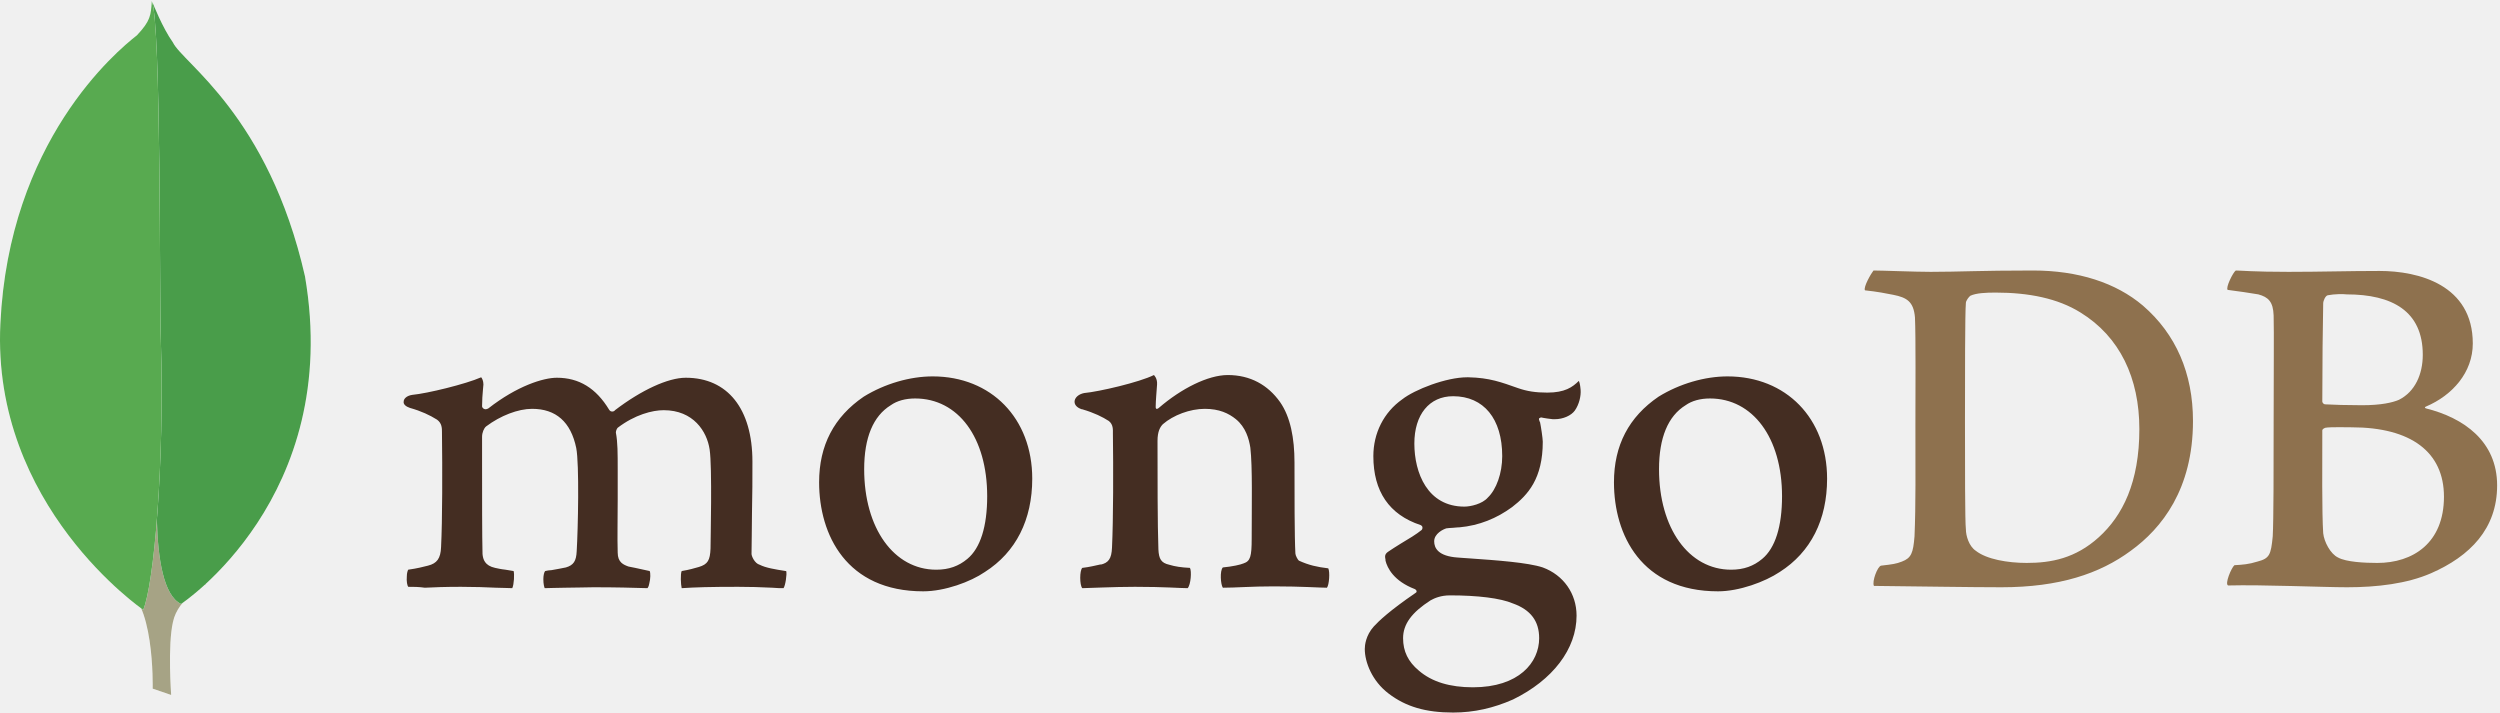
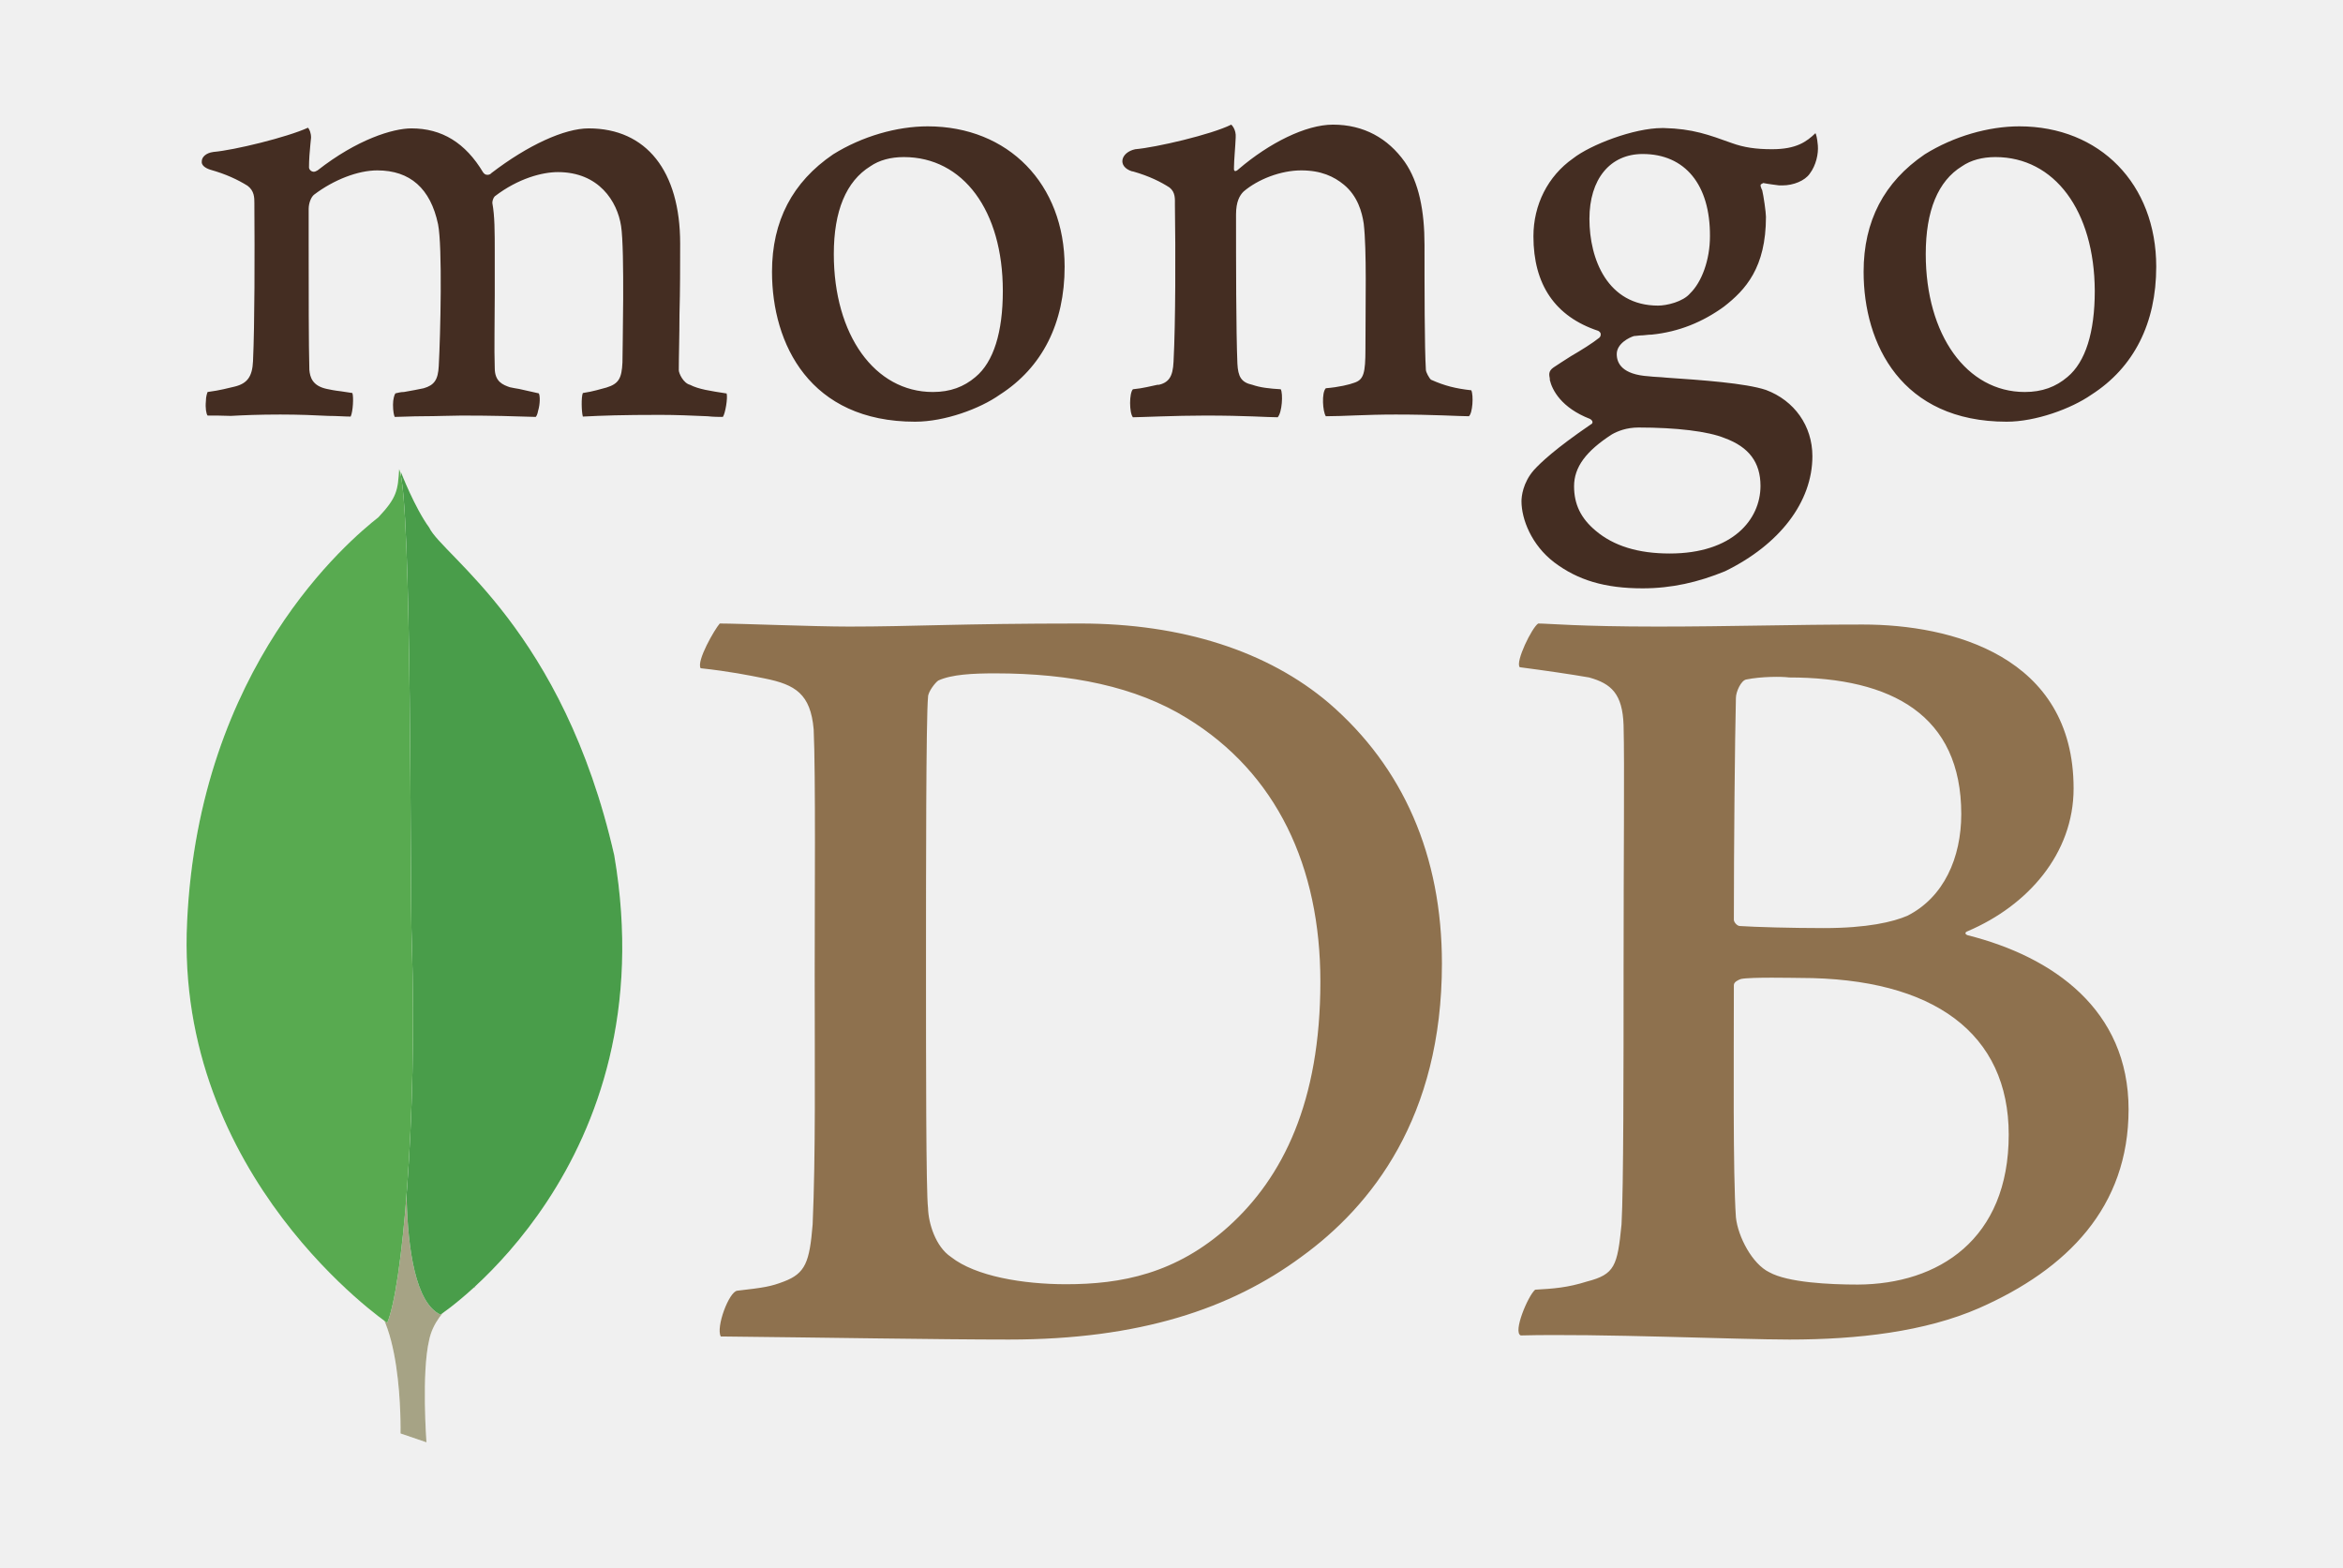
- <svg xmlns="http://www.w3.org/2000/svg" width="2500" height="713" viewBox="0 0 512 146">
-   <g fill="none" fill-rule="evenodd">
-     <path d="M476.713 60.463c-.46.092-.922 1.107-.922 1.66-.092 3.692-.184 13.474-.184 20.118 0 .185.276.554.553.554 1.384.092 4.706.184 7.567.184 3.968 0 6.275-.553 7.568-1.106 3.321-1.662 4.89-5.261 4.89-9.23 0-8.95-6.275-12.365-15.596-12.365-.646-.092-2.49-.092-3.876.185zm23.81 41.25c0-9.136-6.737-14.212-18.918-14.212-.554 0-4.43-.092-5.353.092-.277.093-.645.278-.645.555 0 6.551-.093 16.98.184 21.04.184 1.753 1.477 4.245 3.046 4.983 1.66.923 5.444 1.107 8.028 1.107 7.29 0 13.658-4.06 13.658-13.565zm-42.634-46.325c.922 0 3.69.276 10.796.276 6.737 0 12.089-.184 18.641-.184 8.028 0 19.102 2.86 19.102 14.857 0 5.906-4.153 10.613-9.597 12.92-.276.092-.276.276 0 .368 7.751 1.939 14.581 6.737 14.581 15.78 0 8.86-5.537 14.489-13.566 17.996-4.891 2.122-10.981 2.86-17.164 2.86-4.707 0-17.349-.553-24.362-.368-.738-.278.646-3.6 1.291-4.153 1.662-.093 2.953-.185 4.707-.739 2.492-.645 2.768-1.384 3.137-5.167.185-3.23.185-14.674.185-22.794 0-11.166.093-18.733 0-22.424-.092-2.86-1.107-3.784-3.137-4.338-1.57-.276-4.153-.646-6.276-.922-.462-.462 1.107-3.6 1.662-3.968zm-53.248 57.399c2.216 1.752 6.553 2.49 10.429 2.49 4.983 0 9.966-.921 14.765-5.26 4.891-4.428 8.305-11.257 8.305-22.146 0-10.429-3.968-18.919-12.089-23.901-4.614-2.862-10.52-4.06-17.349-4.06-2.03 0-3.968.092-5.167.645-.278.185-.923 1.015-.923 1.476-.185 1.846-.185 16.057-.185 24.363 0 8.582 0 20.579.185 21.963 0 1.385.645 3.507 2.03 4.43zm-20.948-57.4c1.754 0 8.49.277 11.72.277 5.815 0 9.967-.276 20.948-.276 9.228 0 16.98 2.491 22.517 7.197 6.736 5.814 10.244 13.843 10.244 23.624 0 13.935-6.368 21.964-12.736 26.578-6.366 4.706-14.672 7.474-26.484 7.474-6.275 0-17.072-.184-26.024-.277h-.092c-.461-.83.738-4.06 1.476-4.152 2.4-.277 3.046-.37 4.246-.83 1.937-.739 2.307-1.754 2.584-5.168.276-6.368.184-14.027.184-22.702 0-6.182.092-18.272-.093-22.148-.276-3.229-1.66-4.06-4.429-4.614-1.384-.276-3.23-.646-5.813-.922-.37-.647 1.291-3.507 1.752-4.06z" fill="#8E714E" />
-     <path d="M272.033 116.385c-2.307-.277-3.968-.645-5.998-1.568-.277-.185-.739-1.107-.739-1.477-.184-3.23-.184-12.458-.184-18.64 0-4.984-.83-9.321-2.953-12.366-2.492-3.508-6.09-5.537-10.705-5.537-4.06 0-9.505 2.768-14.027 6.644-.092.092-.83.739-.738-.277 0-1.015.185-3.045.277-4.43.093-1.292-.646-1.937-.646-1.937-2.953 1.476-11.258 3.414-14.304 3.69-2.214.463-2.768 2.585-.46 3.323h.092c2.49.738 4.152 1.569 5.443 2.4.923.738.831 1.753.831 2.584.092 6.92.092 17.533-.184 23.347-.092 2.307-.738 3.137-2.4 3.506l.185-.092c-1.292.277-2.307.553-3.876.738-.554.554-.554 3.507 0 4.153 1.015 0 6.367-.277 10.798-.277 6.09 0 9.228.277 10.796.277.646-.738.831-3.507.462-4.153-1.754-.092-3.046-.276-4.245-.646-1.661-.37-2.123-1.199-2.216-3.137-.183-4.892-.183-15.227-.183-22.24 0-1.938.553-2.861 1.106-3.415 2.123-1.845 5.538-3.137 8.583-3.137 2.953 0 4.89.923 6.367 2.123 2.03 1.66 2.676 4.06 2.953 5.813.461 3.968.277 11.812.277 18.641 0 3.691-.277 4.614-1.66 5.075-.647.277-2.308.647-4.246.83-.646.647-.461 3.508 0 4.154 2.676 0 5.814-.277 10.428-.277 5.721 0 9.413.277 10.89.277.46-.554.645-3.23.276-3.969zm25.562-35.25c-4.89 0-7.936 3.783-7.936 9.688 0 5.999 2.676 12.92 10.243 12.92 1.292 0 3.692-.554 4.798-1.846 1.754-1.66 2.954-4.983 2.954-8.49 0-7.659-3.784-12.273-10.059-12.273zm-.646 40.787c-1.845 0-3.138.554-3.968 1.016-3.876 2.49-5.629 4.89-5.629 7.752 0 2.675 1.015 4.797 3.23 6.643 2.676 2.307 6.367 3.415 11.073 3.415 9.413 0 13.566-5.076 13.566-10.058 0-3.508-1.754-5.815-5.352-7.106-2.584-1.108-7.29-1.662-12.92-1.662zm.646 23.994c-5.629 0-9.69-1.2-13.196-3.876-3.415-2.584-4.891-6.46-4.891-9.136 0-.738.185-2.769 1.846-4.614 1.014-1.108 3.23-3.23 8.49-6.829.184-.092.276-.184.276-.37 0-.184-.185-.369-.369-.46-4.337-1.661-5.629-4.338-5.999-5.814v-.185c-.091-.554-.276-1.107.555-1.661.646-.461 1.569-1.015 2.583-1.66 1.569-.924 3.23-1.939 4.245-2.77.185-.184.185-.368.185-.553 0-.185-.185-.37-.37-.461-6.458-2.123-9.688-6.922-9.688-14.12 0-4.706 2.122-8.951 5.905-11.627 2.584-2.03 9.044-4.522 13.289-4.522h.277c4.337.092 6.736 1.015 10.15 2.215 1.846.646 3.6.922 6 .922 3.598 0 5.167-1.107 6.458-2.398.093.184.278.646.37 1.845.092 1.2-.277 2.953-1.2 4.245-.738 1.015-2.399 1.754-4.06 1.754h-.462c-1.661-.185-2.4-.37-2.4-.37l-.368.185c-.092.185 0 .369.092.646l.093.185c.184.83.553 3.321.553 3.968 0 7.567-3.045 10.888-6.275 13.38-3.138 2.307-6.736 3.783-10.797 4.153-.092 0-.46 0-1.292.092-.461 0-1.107.093-1.2.093h-.092c-.738.184-2.583 1.107-2.583 2.675 0 1.384.83 3.046 4.798 3.323.83.092 1.66.092 2.584.185 5.26.368 11.812.83 14.857 1.845 4.245 1.568 6.921 5.352 6.921 9.874 0 6.83-4.89 13.197-13.011 17.164-3.968 1.754-7.937 2.677-12.274 2.677zm52.6-64.32c-1.937 0-3.691.46-4.983 1.383-3.598 2.215-5.444 6.645-5.444 13.104 0 12.09 6.09 20.58 14.765 20.58 2.584 0 4.614-.739 6.367-2.215 2.676-2.216 4.061-6.645 4.061-12.828 0-11.996-5.999-20.025-14.765-20.025zm1.662 39.496c-15.688 0-21.317-11.535-21.317-22.332 0-7.567 3.045-13.381 9.135-17.534 4.338-2.676 9.506-4.152 14.12-4.152 11.996 0 20.394 8.582 20.394 20.948 0 8.397-3.322 15.041-9.69 19.102-3.045 2.03-8.305 3.968-12.643 3.968h.001zM187.411 81.595c-1.938 0-3.691.461-4.984 1.384-3.598 2.215-5.444 6.645-5.444 13.104 0 12.09 6.09 20.58 14.765 20.58 2.584 0 4.614-.739 6.368-2.215 2.675-2.216 4.06-6.645 4.06-12.828 0-11.996-5.906-20.025-14.765-20.025zm1.661 39.497c-15.688 0-21.317-11.535-21.317-22.332 0-7.567 3.045-13.381 9.135-17.534 4.338-2.676 9.506-4.152 14.12-4.152 11.997 0 20.394 8.582 20.394 20.948 0 8.397-3.322 15.041-9.69 19.102-2.953 2.03-8.213 3.968-12.642 3.968zm-105.478-.923c-.185-.276-.37-1.107-.277-2.122 0-.739.185-1.2.277-1.384 1.938-.278 2.953-.555 4.06-.831 1.846-.462 2.584-1.476 2.676-3.783.278-5.537.278-16.058.185-23.348v-.185c0-.83 0-1.846-1.015-2.584-1.477-.922-3.23-1.752-5.537-2.4-.83-.275-1.384-.737-1.292-1.29 0-.554.554-1.2 1.754-1.385 3.045-.277 10.98-2.214 14.118-3.599.185.184.462.739.462 1.477l-.092 1.014c-.093 1.016-.185 2.216-.185 3.415 0 .369.37.646.738.646.185 0 .37-.092.554-.185 5.906-4.614 11.258-6.275 14.026-6.275 4.523 0 8.03 2.123 10.706 6.552.184.278.369.37.646.37.184 0 .46-.092.553-.277 5.445-4.153 10.89-6.645 14.488-6.645 8.582 0 13.658 6.368 13.658 17.165 0 3.045 0 7.013-.092 10.613 0 3.229-.092 6.182-.092 8.305 0 .46.645 1.937 1.66 2.214 1.292.646 3.046.923 5.353 1.292h.092c.185.646-.184 3.045-.553 3.507-.554 0-1.385 0-2.307-.092a136.208 136.208 0 0 0-7.014-.185c-5.721 0-8.674.092-11.536.277-.183-.738-.276-2.953 0-3.507 1.662-.276 2.492-.554 3.508-.83 1.846-.554 2.307-1.385 2.4-3.784 0-1.753.368-16.703-.186-20.302-.553-3.691-3.322-8.028-9.413-8.028-2.307 0-5.905.923-9.412 3.598-.184.185-.37.646-.37.923v.093c.37 1.937.37 4.153.37 7.567v5.998c0 4.153-.093 8.029 0 10.981 0 2.031 1.2 2.492 2.215 2.862.554.091.922.184 1.384.276.83.185 1.661.37 2.953.646.185.37.185 1.569-.092 2.584-.093.554-.278.83-.37.923-3.137-.092-6.367-.185-11.073-.185-1.384 0-3.784.093-5.814.093-1.662 0-3.23.092-4.152.092-.093-.185-.278-.83-.278-1.846 0-.83.185-1.476.37-1.661.461-.092.83-.184 1.292-.184 1.106-.185 2.03-.37 2.952-.554 1.57-.461 2.123-1.292 2.215-3.322.277-4.614.554-17.81-.092-21.133-1.107-5.352-4.152-8.028-9.044-8.028-2.86 0-6.46 1.384-9.412 3.6-.462.368-.831 1.29-.831 2.121v5.445c0 6.644 0 14.95.092 18.549.093 1.106.461 2.399 2.584 2.86.462.092 1.2.277 2.123.37l1.66.276c.186.554.093 2.769-.276 3.507-.923 0-2.03-.092-3.323-.092-1.937-.093-4.429-.185-7.197-.185-3.23 0-5.537.092-7.383.185-1.292-.185-2.307-.185-3.414-.185z" fill="#442D22" />
-     <path d="M35.053 142.317l-3.783-1.293s.462-19.286-6.46-20.67c-4.613-5.353.74-227.013 17.35-.739 0 0-5.722 2.86-6.737 7.752-1.108 4.799-.37 14.95-.37 14.95z" fill="#FFF" />
-     <path d="M35.053 142.317l-3.783-1.293s.462-19.286-6.46-20.67c-4.613-5.353.74-227.013 17.35-.739 0 0-5.722 2.86-6.737 7.752-1.108 4.799-.37 14.95-.37 14.95z" fill="#A6A385" />
-     <path d="M37.084 123.676s33.13-21.779 25.377-67.09c-7.474-32.943-25.1-43.74-27.038-47.893C33.301 5.74 31.27.573 31.27.573l1.385 91.634c0 .093-2.861 28.054 4.43 31.47" fill="#FFF" />
-     <path d="M37.084 123.676s33.13-21.779 25.377-67.09c-7.474-32.943-25.1-43.74-27.038-47.893C33.301 5.74 31.27.573 31.27.573l1.385 91.634c0 .093-2.861 28.054 4.43 31.47" fill="#499D4A" />
-     <path d="M29.333 124.875S-1.767 103.65.079 66.277C1.832 28.903 23.795 10.539 28.04 7.217c2.769-2.953 2.861-4.061 3.046-7.014 1.938 4.153 1.569 62.106 1.845 68.934.83 26.3-1.476 50.756-3.598 55.738z" fill="#FFF" />
-     <path d="M29.333 124.875S-1.767 103.65.079 66.277C1.832 28.903 23.795 10.539 28.04 7.217c2.769-2.953 2.861-4.061 3.046-7.014 1.938 4.153 1.569 62.106 1.845 68.934.83 26.3-1.476 50.756-3.598 55.738z" fill="#58AA50" />
+ <svg xmlns="http://www.w3.org/2000/svg" version="1.1" id="Layer_1" x="0px" y="0px" viewBox="0 0 686.2 459" style="enable-background:new 0 0 686.2 459;" xml:space="preserve">
+   <style type="text/css">
+ 	.st0{fill:#442D22;}
+ 	.st1{fill:#8E714E;}
+ 	.st2{fill:#FFFFFF;}
+ 	.st3{fill:#A6A385;}
+ 	.st4{fill:#499D4A;}
+ 	.st5{fill:#58AA50;}
+ </style>
+   <g>
+     <g>
+       <path class="st0" d="M430.9,114.3c-4.5-0.5-7.8-1.3-11.8-3.1c-0.5-0.4-1.5-2.2-1.5-2.9c-0.4-6.3-0.4-24.5-0.4-36.6    c0-9.8-1.6-18.3-5.8-24.3c-4.9-6.9-12-10.9-21-10.9c-8,0-18.7,5.4-27.6,13c-0.2,0.2-1.6,1.5-1.4-0.5c0-2,0.4-6,0.5-8.7    c0.2-2.5-1.3-3.8-1.3-3.8c-5.8,2.9-22.1,6.7-28.1,7.2c-4.3,0.9-5.4,5.1-0.9,6.5h0.2c4.9,1.4,8.2,3.1,10.7,4.7    c1.8,1.4,1.6,3.4,1.6,5.1c0.2,13.6,0.2,34.4-0.4,45.9c-0.2,4.5-1.4,6.2-4.7,6.9l0.4-0.2c-2.5,0.5-4.5,1.1-7.6,1.4    c-1.1,1.1-1.1,6.9,0,8.2c2,0,12.5-0.5,21.2-0.5c12,0,18.1,0.5,21.2,0.5c1.3-1.4,1.6-6.9,0.9-8.2c-3.4-0.2-6-0.5-8.3-1.3    c-3.3-0.7-4.2-2.4-4.4-6.2c-0.4-9.6-0.4-29.9-0.4-43.7c0-3.8,1.1-5.6,2.2-6.7c4.2-3.6,10.9-6.2,16.9-6.2c5.8,0,9.6,1.8,12.5,4.2    c4,3.3,5.3,8,5.8,11.4c0.9,7.8,0.5,23.2,0.5,36.6c0,7.2-0.5,9.1-3.3,10c-1.3,0.5-4.5,1.3-8.3,1.6c-1.3,1.3-0.9,6.9,0,8.2    c5.3,0,11.4-0.5,20.5-0.5c11.2,0,18.5,0.5,21.4,0.5C431.3,121,431.6,115.8,430.9,114.3L430.9,114.3z M481.1,45.1    c-9.6,0-15.6,7.4-15.6,19c0,11.8,5.3,25.4,20.1,25.4c2.5,0,7.3-1.1,9.4-3.6c3.4-3.3,5.8-9.8,5.8-16.7    C500.9,54.1,493.5,45.1,481.1,45.1L481.1,45.1z M479.9,125.2c-3.6,0-6.2,1.1-7.8,2c-7.6,4.9-11.1,9.6-11.1,15.2    c0,5.3,2,9.4,6.3,13c5.3,4.5,12.5,6.7,21.7,6.7c18.5,0,26.6-10,26.6-19.8c0-6.9-3.4-11.4-10.5-14    C500.2,126.3,490.9,125.2,479.9,125.2L479.9,125.2z M481.1,172.3c-11.1,0-19-2.4-25.9-7.6c-6.7-5.1-9.6-12.7-9.6-17.9    c0-1.4,0.4-5.4,3.6-9.1c2-2.2,6.3-6.3,16.7-13.4c0.4-0.2,0.5-0.4,0.5-0.7c0-0.4-0.4-0.7-0.7-0.9c-8.5-3.3-11.1-8.5-11.8-11.4v-0.4    c-0.2-1.1-0.5-2.2,1.1-3.3c1.3-0.9,3.1-2,5.1-3.3c3.1-1.8,6.3-3.8,8.3-5.4c0.4-0.4,0.4-0.7,0.4-1.1c0-0.4-0.4-0.7-0.7-0.9    c-12.7-4.2-19-13.6-19-27.7c0-9.2,4.2-17.6,11.6-22.8c5.1-4,17.8-8.9,26.1-8.9h0.5c8.5,0.2,13.2,2,19.9,4.4    c3.6,1.3,7.1,1.8,11.8,1.8c7.1,0,10.1-2.2,12.7-4.7c0.2,0.4,0.5,1.3,0.7,3.6c0.2,2.4-0.5,5.8-2.4,8.3c-1.4,2-4.7,3.4-8,3.4h-0.9    c-3.3-0.4-4.7-0.7-4.7-0.7l-0.7,0.4c-0.2,0.4,0,0.7,0.2,1.3l0.2,0.4c0.4,1.6,1.1,6.5,1.1,7.8c0,14.9-6,21.4-12.3,26.3    c-6.2,4.5-13.2,7.4-21.2,8.2c-0.2,0-0.9,0-2.5,0.2c-0.9,0-2.2,0.2-2.4,0.2h-0.2c-1.4,0.4-5.1,2.2-5.1,5.3c0,2.7,1.6,6,9.4,6.5    c1.6,0.2,3.3,0.2,5.1,0.4c10.3,0.7,23.2,1.6,29.2,3.6c8.3,3.1,13.6,10.5,13.6,19.4c0,13.4-9.6,25.9-25.6,33.7    C497.4,170.5,489.6,172.3,481.1,172.3L481.1,172.3z M584.4,46c-3.8,0-7.2,0.9-9.8,2.7C567.6,53,564,61.7,564,74.4    c0,23.7,12,40.4,29,40.4c5.1,0,9.1-1.5,12.5-4.4c5.3-4.4,8-13.1,8-25.2C613.4,61.7,601.7,46,584.4,46L584.4,46z M587.7,123.5    c-30.8,0-41.9-22.7-41.9-43.9c0-14.9,6-26.3,17.9-34.4c8.5-5.3,18.7-8.2,27.7-8.2c23.6,0,40.1,16.9,40.1,41.1    c0,16.5-6.5,29.5-19,37.5C606.6,119.7,596.2,123.5,587.7,123.5L587.7,123.5L587.7,123.5z M264.7,46c-3.8,0-7.2,0.9-9.8,2.7    c-7.1,4.4-10.7,13.1-10.7,25.7c0,23.7,12,40.4,29,40.4c5.1,0,9.1-1.5,12.5-4.4c5.3-4.4,8-13.1,8-25.2    C293.7,61.7,282.1,46,264.7,46L264.7,46z M268,123.5c-30.8,0-41.9-22.7-41.9-43.9c0-14.9,6-26.3,17.9-34.4    c8.5-5.3,18.7-8.2,27.7-8.2c23.6,0,40.1,16.9,40.1,41.1c0,16.5-6.5,29.5-19,37.5C287,119.7,276.7,123.5,268,123.5L268,123.5z     M60.8,121.7c-0.4-0.5-0.7-2.2-0.5-4.2c0-1.5,0.4-2.4,0.5-2.7c3.8-0.5,5.8-1.1,8-1.6c3.6-0.9,5.1-2.9,5.3-7.4    c0.5-10.9,0.5-31.5,0.4-45.9v-0.4c0-1.6,0-3.6-2-5.1c-2.9-1.8-6.3-3.4-10.9-4.7c-1.6-0.5-2.7-1.4-2.5-2.5c0-1.1,1.1-2.4,3.4-2.7    c6-0.5,21.6-4.3,27.7-7.1c0.4,0.4,0.9,1.5,0.9,2.9l-0.2,2c-0.2,2-0.4,4.4-0.4,6.7c0,0.7,0.7,1.3,1.4,1.3c0.4,0,0.7-0.2,1.1-0.4    c11.6-9.1,22.1-12.3,27.5-12.3c8.9,0,15.8,4.2,21,12.9c0.4,0.5,0.7,0.7,1.3,0.7c0.4,0,0.9-0.2,1.1-0.5    c10.7-8.2,21.4-13.1,28.5-13.1c16.9,0,26.8,12.5,26.8,33.7c0,6,0,13.8-0.2,20.8c0,6.3-0.2,12.1-0.2,16.3c0,0.9,1.3,3.8,3.3,4.3    c2.5,1.3,6,1.8,10.5,2.5h0.2c0.4,1.3-0.4,6-1.1,6.9c-1.1,0-2.7,0-4.5-0.2c-4.6-0.2-9.2-0.4-13.8-0.4c-11.2,0-17,0.2-22.7,0.5    c-0.4-1.4-0.5-5.8,0-6.9c3.3-0.5,4.9-1.1,6.9-1.6c3.6-1.1,4.5-2.7,4.7-7.4c0-3.4,0.7-32.8-0.4-39.9c-1.1-7.2-6.5-15.8-18.5-15.8    c-4.5,0-11.6,1.8-18.5,7.1c-0.4,0.4-0.7,1.3-0.7,1.8v0.2c0.7,3.8,0.7,8.2,0.7,14.9v11.8c0,8.2-0.2,15.8,0,21.6    c0,4,2.4,4.9,4.4,5.6c1.1,0.2,1.8,0.4,2.7,0.5c1.6,0.4,3.3,0.7,5.8,1.3c0.4,0.7,0.4,3.1-0.2,5.1c-0.2,1.1-0.5,1.6-0.7,1.8    c-6.2-0.2-12.5-0.4-21.7-0.4c-2.7,0-7.4,0.2-11.4,0.2c-3.3,0-6.3,0.2-8.2,0.2c-0.2-0.4-0.5-1.6-0.5-3.6c0-1.6,0.4-2.9,0.7-3.3    c0.9-0.2,1.6-0.4,2.5-0.4c2.2-0.4,4-0.7,5.8-1.1c3.1-0.9,4.2-2.5,4.4-6.5c0.5-9.1,1.1-35-0.2-41.5c-2.2-10.5-8.2-15.8-17.8-15.8    c-5.6,0-12.7,2.7-18.5,7.1c-0.9,0.7-1.6,2.5-1.6,4.2v10.7c0,13,0,29.4,0.2,36.4c0.2,2.2,0.9,4.7,5.1,5.6c0.9,0.2,2.4,0.5,4.2,0.7    l3.3,0.5c0.4,1.1,0.2,5.4-0.5,6.9c-1.8,0-4-0.2-6.5-0.2c-3.8-0.2-8.7-0.4-14.1-0.4c-6.3,0-10.9,0.2-14.5,0.4    C65,121.7,63,121.7,60.8,121.7L60.8,121.7z" />
+     </g>
+     <path class="st1" d="M511.4,199c-1.5,0.3-3,3.6-3,5.4c-0.3,11.9-0.6,43.5-0.6,65c0,0.6,0.9,1.8,1.8,1.8c4.5,0.3,15.2,0.6,24.5,0.6   c12.8,0,20.3-1.8,24.5-3.6c10.7-5.4,15.8-17,15.8-29.8c0-28.9-20.3-40-50.4-40C521.8,198.1,515.8,198.1,511.4,199L511.4,199z    M588.3,332.3c0-29.5-21.8-45.9-61.1-45.9c-1.8,0-14.3-0.3-17.3,0.3c-0.9,0.3-2.1,0.9-2.1,1.8c0,21.2-0.3,54.9,0.6,68   c0.6,5.7,4.8,13.7,9.8,16.1c5.4,3,17.6,3.6,25.9,3.6C567.7,376.1,588.3,363,588.3,332.3L588.3,332.3z M450.5,182.6   c3,0,11.9,0.9,34.9,0.9c21.8,0,39.1-0.6,60.2-0.6c25.9,0,61.7,9.2,61.7,48c0,19.1-13.4,34.3-31,41.8c-0.9,0.3-0.9,0.9,0,1.2   c25,6.3,47.1,21.8,47.1,51c0,28.6-17.9,46.8-43.8,58.2c-15.8,6.9-35.5,9.2-55.5,9.2c-15.2,0-56.1-1.8-78.7-1.2   c-2.4-0.9,2.1-11.6,4.2-13.4c5.4-0.3,9.5-0.6,15.2-2.4c8.1-2.1,8.9-4.5,10.1-16.7c0.6-10.4,0.6-47.4,0.6-73.7   c0-36.1,0.3-60.5,0-72.5c-0.3-9.2-3.6-12.2-10.1-14c-5.1-0.9-13.4-2.1-20.3-3C443.7,193.9,448.7,183.7,450.5,182.6L450.5,182.6z    M278.5,368.1c7.2,5.7,21.2,8,33.7,8c16.1,0,32.2-3,47.7-17c15.8-14.3,26.8-36.4,26.8-71.6c0-33.7-12.8-61.1-39.1-77.2   c-14.9-9.2-34-13.1-56.1-13.1c-6.6,0-12.8,0.3-16.7,2.1c-0.9,0.6-3,3.3-3,4.8c-0.6,6-0.6,51.9-0.6,78.7c0,27.7,0,66.5,0.6,71   C271.9,358.2,274,365.1,278.5,368.1L278.5,368.1z M210.8,182.6c5.7,0,27.4,0.9,37.9,0.9c18.8,0,32.2-0.9,67.7-0.9   c29.8,0,54.9,8.1,72.8,23.3c21.8,18.8,33.1,44.7,33.1,76.3c0,45-20.6,71-41.2,85.9c-20.6,15.2-47.4,24.2-85.6,24.2   c-20.3,0-55.2-0.6-84.1-0.9h-0.3c-1.5-2.7,2.4-13.1,4.8-13.4c7.8-0.9,9.8-1.2,13.7-2.7c6.3-2.4,7.5-5.7,8.4-16.7   c0.9-20.6,0.6-45.3,0.6-73.4c0-20,0.3-59-0.3-71.6c-0.9-10.4-5.4-13.1-14.3-14.9c-4.5-0.9-10.4-2.1-18.8-3   C203.9,193.6,209.3,184.3,210.8,182.6L210.8,182.6z" />
+     <path class="st2" d="M124.9,422.4l-7.6-2.6c0,0,0.9-38.7-12.9-41.4c-9.2-10.7,1.5-455.1,34.8-1.5c0,0-11.5,5.7-13.5,15.5   C123.4,402.1,124.9,422.4,124.9,422.4L124.9,422.4z" />
+     <path class="st3" d="M124.9,422.4l-7.6-2.6c0,0,0.9-38.7-12.9-41.4c-9.2-10.7,1.5-455.1,34.8-1.5c0,0-11.5,5.7-13.5,15.5   C123.4,402.1,124.9,422.4,124.9,422.4L124.9,422.4z" />
+     <path class="st2" d="M129,385c0,0,66.4-43.7,50.9-134.5c-15-66-50.3-87.7-54.2-96c-4.3-5.9-8.3-16.3-8.3-16.3l2.8,183.7   C120.1,322.1,114.4,378.2,129,385" />
+     <path class="st4" d="M129,385c0,0,66.4-43.7,50.9-134.5c-15-66-50.3-87.7-54.2-96c-4.3-5.9-8.3-16.3-8.3-16.3l2.8,183.7   C120.1,322.1,114.4,378.2,129,385" />
+     <path class="st2" d="M113.4,387.4c0,0-62.3-42.5-58.6-117.5c3.5-74.9,47.5-111.7,56-118.4c5.6-5.9,5.7-8.1,6.1-14.1   c3.9,8.3,3.1,124.5,3.7,138.2C122.3,328.4,117.7,377.5,113.4,387.4z" />
+     <path class="st5" d="M113.4,387.4c0,0-62.3-42.5-58.6-117.5c3.5-74.9,47.5-111.7,56-118.4c5.6-5.9,5.7-8.1,6.1-14.1   c3.9,8.3,3.1,124.5,3.7,138.2C122.3,328.4,117.7,377.5,113.4,387.4z" />
  </g>
</svg>
